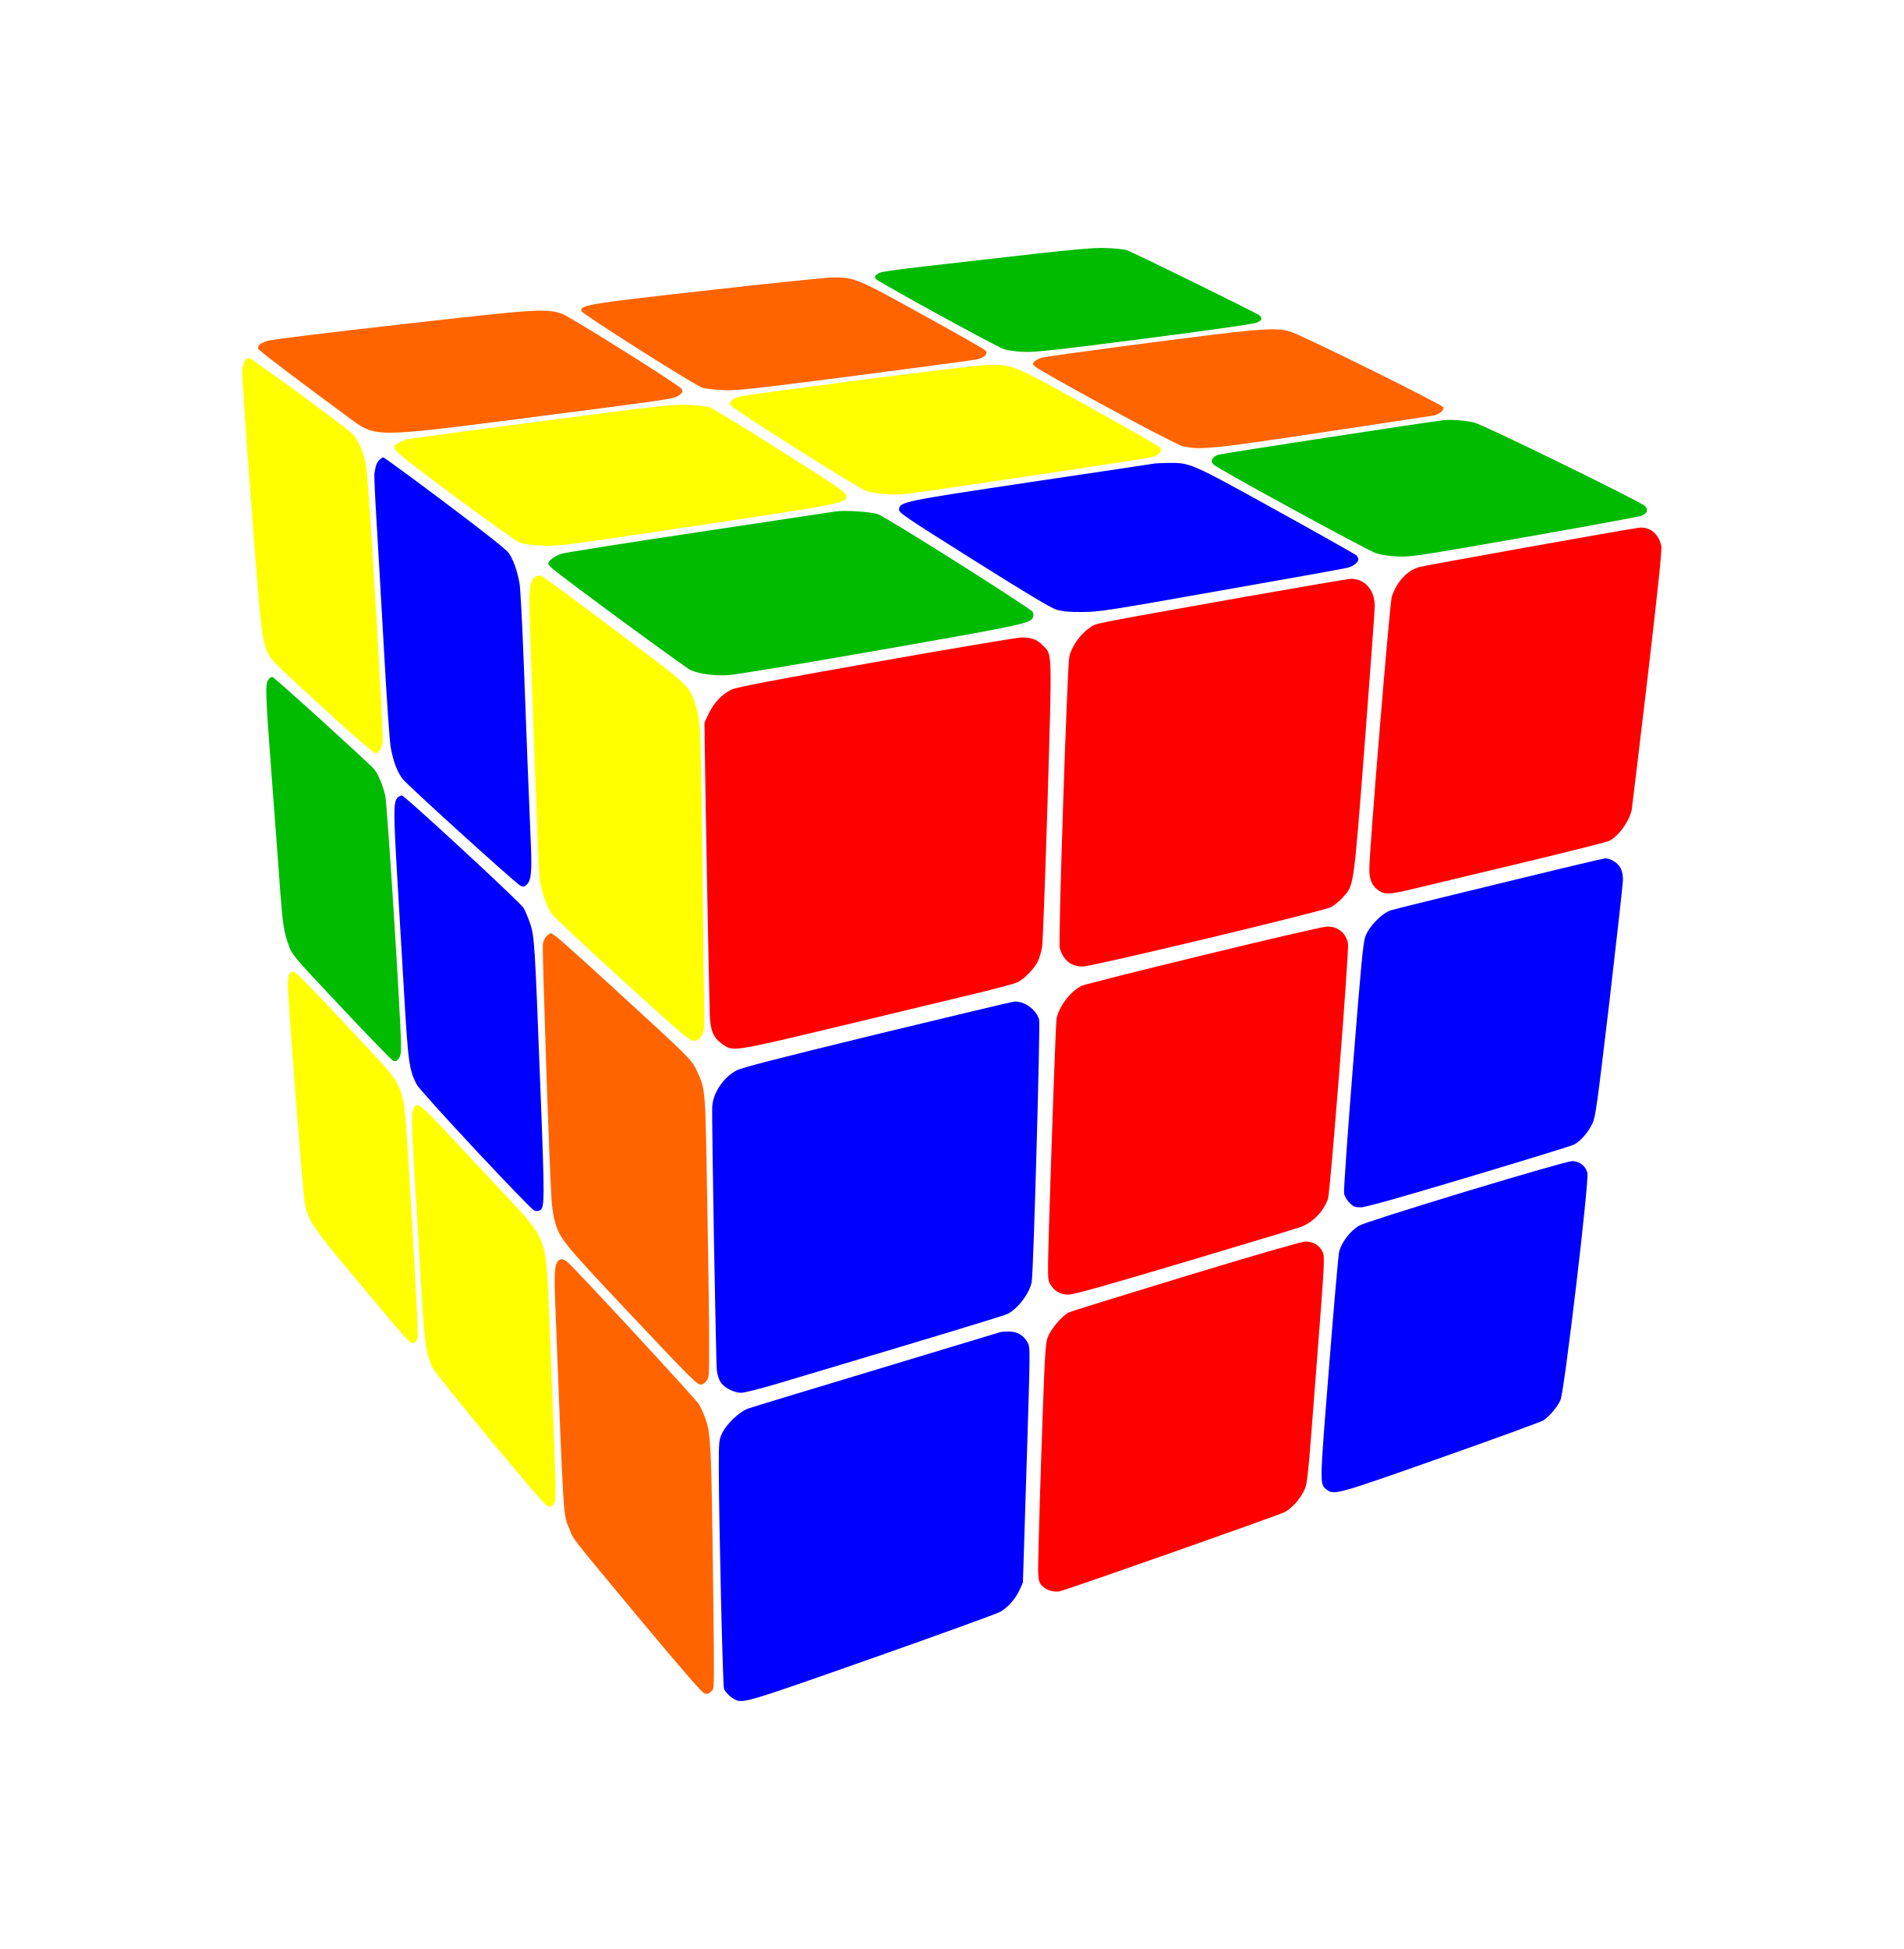
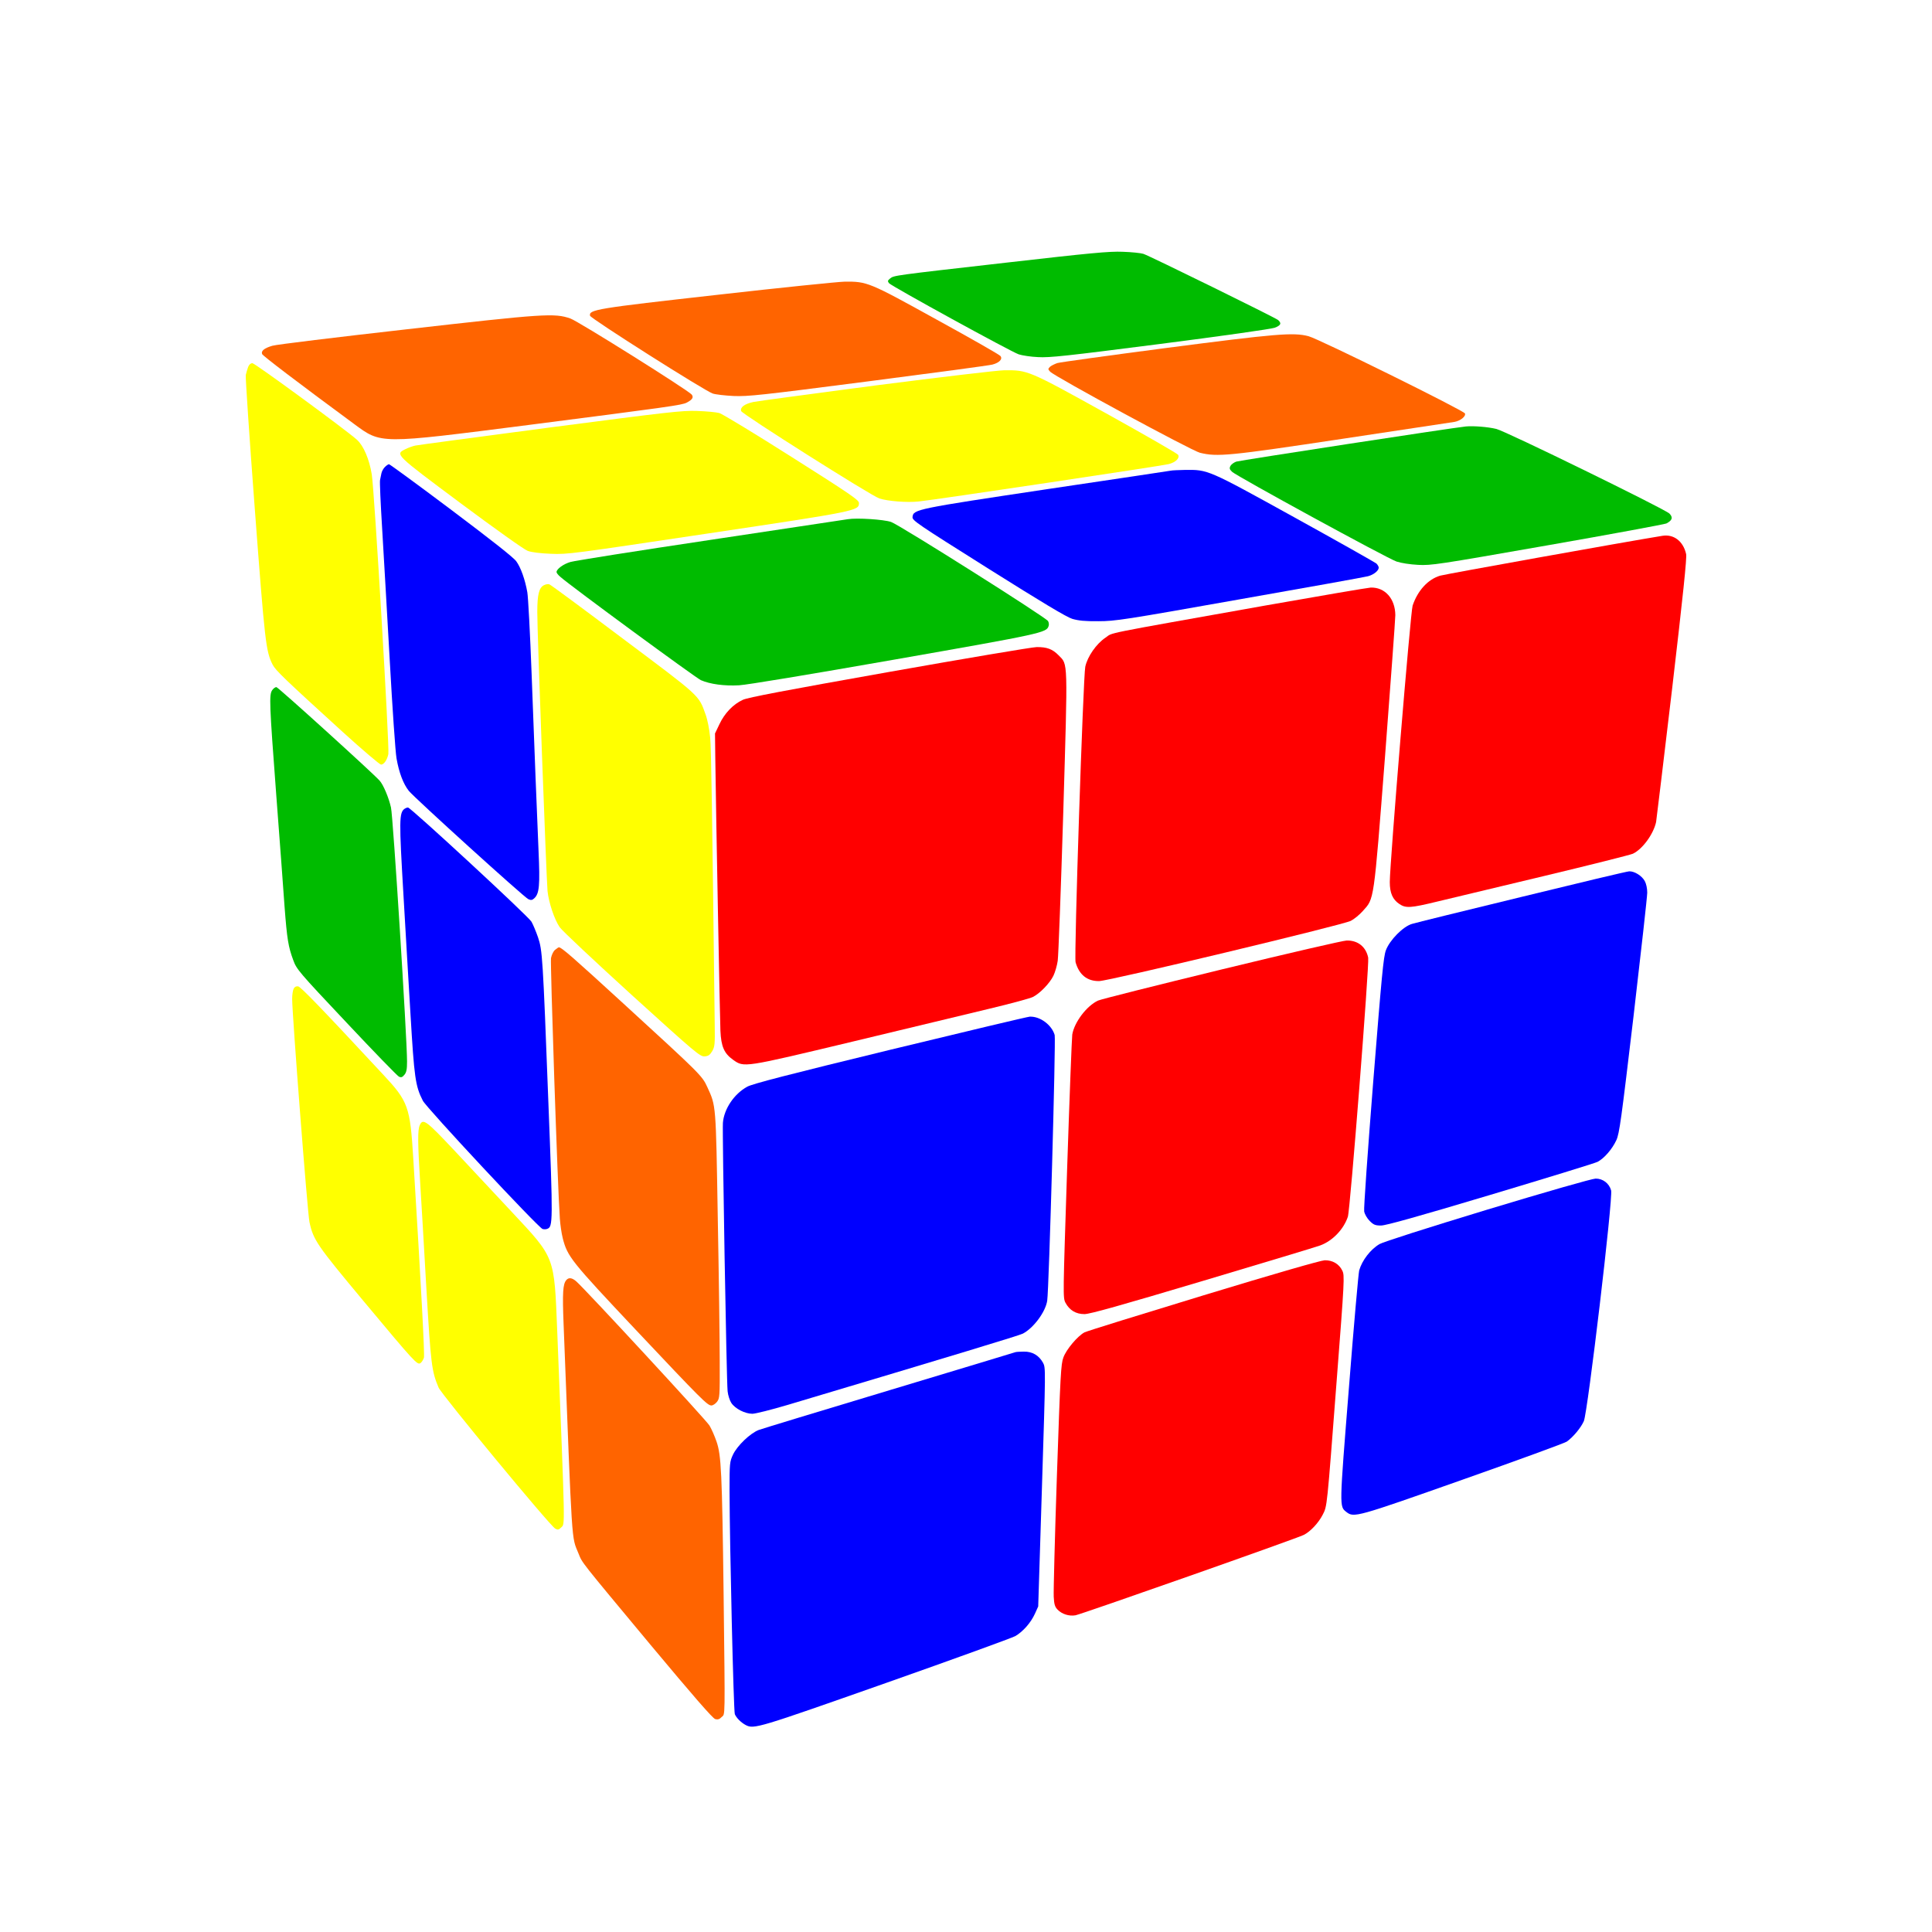
- <svg xmlns="http://www.w3.org/2000/svg" version="1.0" width="1250pt" height="1280pt" viewBox="0 0 1250 1280" preserveAspectRatio="xMidYMid" id="svg27">
+ <svg xmlns="http://www.w3.org/2000/svg" version="1.0" width="1250pt" height="1250pt" viewBox="0 0 1250 1250" preserveAspectRatio="xMidYMid" id="svg27">
  <defs id="defs27" />
  <g id="g27" transform="matrix(1.062338,0,0,1.062338,-54.55966,-53.8657)">
    <path d="m 663.853,210.703 c -69.041,7.84 -68.029,7.756 -70.39,9.61 -1.517,1.18 -1.602,1.686 -0.674,2.866 1.433,1.77 74.099,41.644 78.988,43.33 2.107,0.674 7.418,1.517 11.802,1.686 6.997,0.421 17.028,-0.674 74.268,-8.008 37.513,-4.805 67.692,-9.104 69.8,-9.863 3.793,-1.433 4.384,-2.698 2.107,-4.721 -1.855,-1.517 -77.808,-38.862 -82.023,-40.295 -1.602,-0.506 -7.334,-1.096 -12.645,-1.264 -8.093,-0.337 -19.642,0.759 -71.233,6.66 z" id="path1" style="fill:#00bb00;fill-opacity:1;stroke:none;stroke-width:0.084" />
    <path d="m 488.258,230.261 c -73.762,8.261 -78.314,9.02 -77.555,12.729 0.337,1.686 69.884,45.774 74.689,47.376 1.686,0.59 7.503,1.264 12.813,1.517 8.851,0.337 16.017,-0.421 82.023,-8.936 39.789,-5.142 73.762,-9.694 75.532,-10.2 4.215,-1.096 6.407,-3.372 4.889,-5.227 -0.506,-0.759 -17.956,-10.706 -38.693,-22.086 -41.475,-22.929 -42.487,-23.351 -56.312,-23.182 -3.962,0.084 -38.778,3.625 -77.387,8.008 z" id="path2" style="fill:#ff6400;fill-opacity:1;stroke:none;stroke-width:0.084" />
    <path d="m 299.09,251.251 c -42.487,4.805 -79.325,9.273 -81.854,10.032 -4.889,1.433 -6.997,3.119 -6.238,5.058 0.421,1.096 21.243,16.944 55.89,42.487 16.86,12.392 14.837,12.392 106.554,0.674 85.732,-11.043 93.235,-12.055 96.101,-13.572 3.456,-1.77 4.384,-3.203 3.119,-4.889 -1.939,-2.529 -69.21,-44.763 -73.93,-46.365 -9.694,-3.372 -15.933,-2.95 -99.642,6.575 z" id="path3" style="fill:#ff6400;fill-opacity:1;stroke:none;stroke-width:0.084" />
    <path d="m 761.64,262.632 c -34.731,4.552 -64.657,8.683 -66.343,9.189 -1.686,0.59 -3.709,1.602 -4.468,2.276 -1.264,1.264 -1.264,1.517 0.084,2.95 2.613,2.95 86.154,48.135 91.212,49.399 10.622,2.613 17.619,1.939 86.997,-8.514 35.911,-5.395 66.596,-10.032 68.114,-10.284 3.625,-0.674 6.997,-3.372 6.322,-5.142 -0.674,-1.77 -89.02,-45.437 -95.258,-47.039 -9.273,-2.445 -19.726,-1.517 -86.659,7.165 z" id="path4" style="fill:#ff6400;fill-opacity:1;stroke:none;stroke-width:0.084" />
    <path d="m 202.484,274.181 c -0.506,1.349 -1.096,3.541 -1.433,4.889 -0.253,1.433 2.192,38.103 5.479,81.517 6.154,81.602 6.744,86.744 10.875,94.921 1.77,3.456 6.997,8.514 42.655,40.969 12.055,10.959 22.592,19.895 23.351,19.895 1.77,0 3.709,-2.782 4.468,-6.407 0.759,-3.793 -8.514,-161.011 -10.116,-170.453 -1.517,-9.189 -4.974,-17.281 -8.936,-20.906 -6.491,-5.901 -62.213,-46.702 -63.73,-46.702 -1.096,0 -2.023,0.843 -2.613,2.276 z" id="path5" style="fill:#ffff00;fill-opacity:1;stroke:none;stroke-width:0.084" />
    <path d="m 585.033,285.392 c -38.693,5.058 -72.329,9.61 -74.773,10.116 -5.479,1.18 -8.261,3.288 -7.503,5.564 0.59,1.855 78.904,51.422 84.131,53.193 5.058,1.686 16.776,2.613 24.025,1.855 9.526,-0.927 148.451,-21.749 152.244,-22.761 4.215,-1.096 6.828,-3.625 5.732,-5.648 -0.421,-0.759 -20.232,-12.139 -43.92,-25.29 -47.629,-26.386 -47.629,-26.301 -61.96,-26.217 -4.299,0.084 -37.85,4.046 -77.977,9.189 z" id="path6" style="fill:#ffff00;fill-opacity:1;stroke:none;stroke-width:0.084" />
    <path d="m 386.509,311.019 c -43.583,5.732 -80.59,10.706 -82.192,11.043 -1.602,0.337 -4.384,1.349 -6.07,2.192 -6.322,3.203 -6.575,2.95 33.804,33.045 20.738,15.427 38.693,28.24 40.716,28.915 2.276,0.843 7.587,1.517 14.162,1.77 10.284,0.421 12.898,0 95.174,-12.308 91.296,-13.656 92.392,-13.909 92.392,-18.63 0,-1.77 -4.974,-5.227 -40.801,-27.903 -22.424,-14.247 -42.318,-26.301 -44.257,-26.891 -1.855,-0.506 -8.008,-1.096 -13.572,-1.264 -9.189,-0.337 -17.534,0.674 -89.357,10.032 z" id="path7" style="fill:#ffff00;fill-opacity:1;stroke:none;stroke-width:0.084" />
    <path d="m 944.147,310.429 c -8.43,0.843 -137.576,20.653 -139.852,21.412 -1.433,0.506 -3.035,1.686 -3.541,2.613 -0.759,1.433 -0.59,2.107 1.012,3.625 2.866,2.698 94.584,52.771 100.147,54.626 2.782,0.927 8.177,1.77 13.151,2.023 8.008,0.421 11.886,-0.169 78.735,-11.886 38.609,-6.744 71.233,-12.813 72.413,-13.319 3.625,-1.855 4.215,-3.709 1.855,-6.07 -3.035,-2.866 -99.726,-50.158 -105.374,-51.507 -5.142,-1.264 -13.994,-1.939 -18.546,-1.517 z" id="path8" style="fill:#00bb00;fill-opacity:1;stroke:none;stroke-width:0.084" />
    <path d="m 285.771,335.129 c -0.927,0.927 -1.855,2.613 -2.107,3.793 -0.253,1.18 -0.59,3.035 -0.843,4.131 -0.253,1.096 0.337,14.331 1.264,29.336 0.927,14.921 2.95,51.085 4.636,80.337 1.602,29.168 3.456,56.143 4.131,59.852 1.517,8.683 4.131,15.595 7.503,19.81 3.456,4.299 70.137,64.742 72.75,65.922 1.602,0.759 2.36,0.674 3.625,-0.506 3.119,-2.866 3.541,-7.756 2.613,-28.999 -1.18,-27.819 -2.276,-55.637 -4.215,-107.65 -0.927,-24.615 -2.107,-46.955 -2.613,-49.736 -1.349,-7.671 -3.962,-15.09 -6.744,-18.883 -1.602,-2.276 -15.427,-13.151 -39.536,-31.275 -20.4,-15.342 -37.513,-27.819 -37.935,-27.819 -0.506,0 -1.602,0.759 -2.529,1.686 z" id="path9" style="fill:#0000ff;fill-opacity:1;stroke:none;stroke-width:0.084" />
    <path d="m 764.59,337.321 c -0.674,0.169 -34.647,5.227 -75.448,11.296 -79.831,11.97 -81.517,12.308 -82.023,16.944 -0.253,2.107 2.613,4.046 46.027,31.359 32.961,20.738 47.713,29.589 51.254,30.685 3.793,1.096 7.587,1.517 15.933,1.433 10.284,0 15.68,-0.843 85.985,-13.319 41.307,-7.25 76.459,-13.572 78.23,-14.078 3.456,-0.927 6.491,-3.372 6.491,-5.227 0,-0.674 -0.674,-1.77 -1.433,-2.529 -0.843,-0.674 -23.182,-13.319 -49.736,-27.987 -53.108,-29.336 -52.687,-29.167 -66.849,-28.999 -3.962,0.084 -7.756,0.253 -8.43,0.421 z" id="path10" style="fill:#0000ff;fill-opacity:1;stroke:none;stroke-width:0.084" />
    <path d="m 567.752,366.91 c -1.349,0.169 -38.946,5.817 -83.456,12.561 -44.51,6.66 -82.95,12.729 -85.479,13.488 -4.215,1.18 -8.514,4.299 -8.514,6.154 0,0.506 1.012,1.855 2.36,2.95 6.238,5.564 82.529,61.538 85.564,62.887 5.564,2.445 14.331,3.625 23.267,3.119 4.805,-0.253 43.33,-6.66 94.752,-15.68 89.863,-15.764 92.476,-16.354 93.741,-20.4 0.337,-0.843 0.169,-2.192 -0.337,-3.035 -1.18,-2.192 -90.453,-58.588 -95.595,-60.358 -4.384,-1.517 -20.822,-2.613 -26.301,-1.686 z" id="path11" style="fill:#00bb00;fill-opacity:1;stroke:none;stroke-width:0.084" />
    <path d="m 1063.852,377.026 c -22.424,3.625 -132.265,23.351 -135.384,24.278 -7.418,2.192 -13.656,9.02 -16.776,18.209 -1.264,3.709 -13.909,156.965 -13.909,168.43 0,6.66 1.77,10.622 5.817,13.319 3.962,2.698 6.913,2.445 22.929,-1.433 7.587,-1.77 36.923,-8.851 65.163,-15.595 28.24,-6.744 52.603,-12.898 54.12,-13.572 5.901,-2.782 12.56,-11.97 14.162,-19.305 0.253,-1.433 4.636,-38.019 9.779,-81.349 6.66,-56.902 9.02,-79.663 8.514,-81.854 -1.77,-7.84 -7.503,-12.223 -14.415,-11.127 z" id="path12" style="fill:#ff0000;fill-opacity:1;stroke:none;stroke-width:0.084" />
    <path d="m 382.631,407.12 c -2.95,1.433 -4.046,5.648 -4.046,16.27 -0.084,11.212 5.564,162.866 6.238,170.031 0.759,7.081 4.215,17.366 7.418,22.002 1.433,2.107 21.328,20.738 44.004,41.391 39.115,35.49 41.475,37.429 44.257,37.26 2.276,-0.169 3.203,-0.843 4.636,-3.203 1.517,-2.698 1.686,-4.215 1.517,-15.595 -1.602,-132.603 -2.107,-168.345 -2.782,-175.426 -0.506,-5.058 -1.602,-10.79 -2.782,-13.994 -4.299,-11.97 -2.782,-10.537 -50.158,-46.027 -23.941,-18.04 -44.173,-32.961 -44.931,-33.214 -0.759,-0.337 -2.276,-0.084 -3.372,0.506 z" id="path13" style="fill:#ffff00;fill-opacity:1;stroke:none;stroke-width:0.084" />
    <path d="m 822.335,419.428 c -102.676,18.293 -92.645,16.27 -97.703,19.642 -5.564,3.709 -10.959,11.465 -12.308,17.703 -1.264,5.985 -6.913,176.607 -5.901,179.979 2.192,7.671 7.081,11.549 14.331,11.465 6.154,-0.084 148.282,-34.141 153.256,-36.67 2.023,-1.012 5.311,-3.709 7.334,-5.985 6.997,-7.84 6.575,-4.384 13.572,-94.584 3.372,-44.51 6.238,-83.035 6.238,-85.648 -0.084,-10.032 -6.322,-17.028 -15.005,-16.776 -1.686,0.084 -30.432,4.974 -63.814,10.875 z" id="path14" style="fill:#ff0000;fill-opacity:1;stroke:none;stroke-width:0.084" />
    <path d="m 592.62,459.976 c -63.14,11.212 -85.817,15.511 -88.851,16.944 -5.901,2.698 -11.127,8.177 -14.247,14.837 l -2.698,5.648 0.169,14.752 c 0.421,33.72 2.782,158.651 3.119,166.238 0.421,9.694 2.276,13.909 7.756,17.787 6.744,4.721 5.901,4.889 72.834,-11.127 33.13,-8.008 70.727,-16.944 83.456,-20.063 12.729,-3.035 24.531,-6.238 26.217,-7.081 4.299,-2.107 10.369,-8.43 12.561,-12.982 1.012,-2.107 2.192,-6.154 2.613,-9.104 0.421,-2.866 1.939,-43.498 3.372,-90.284 2.782,-94.584 2.95,-89.779 -2.866,-95.764 -3.709,-3.793 -7.165,-5.058 -13.404,-4.974 -2.95,0.084 -43.414,6.913 -90.031,15.174 z" id="path15" style="fill:#ff0000;fill-opacity:1;stroke:none;stroke-width:0.084" />
    <path d="m 217.152,471.019 c -1.939,2.782 -1.77,7.756 2.445,63.73 2.107,27.65 4.384,58.251 5.058,68.029 1.517,19.895 2.276,24.531 5.311,32.708 2.023,5.564 3.288,7.081 32.371,37.935 16.607,17.703 31.022,32.539 32.034,33.045 1.349,0.59 2.023,0.337 3.288,-1.18 1.264,-1.517 1.602,-3.372 1.602,-8.093 0,-14.162 -8.514,-149.378 -9.779,-154.689 -1.349,-5.985 -4.636,-13.825 -6.913,-16.354 -4.131,-4.636 -61.876,-56.986 -62.887,-56.986 -0.674,0 -1.855,0.843 -2.529,1.855 z" id="path16" style="fill:#00bb00;fill-opacity:1;stroke:none;stroke-width:0.084" />
    <path d="m 297.91,543.179 c -3.541,2.36 -3.541,6.66 -0.759,53.867 1.096,19.389 3.035,51.591 4.215,71.486 2.276,38.44 2.95,43.583 7.503,52.518 2.192,4.384 70.305,77.302 72.919,78.145 0.843,0.253 2.192,0.253 2.866,-0.084 3.456,-1.264 3.541,-3.878 0.674,-77.218 -3.372,-88.851 -3.625,-92.392 -6.322,-100.4 -1.18,-3.372 -2.95,-7.671 -3.962,-9.441 -2.023,-3.456 -73.593,-69.547 -75.195,-69.547 -0.59,0 -1.433,0.337 -1.939,0.674 z" id="path17" style="fill:#0000ff;fill-opacity:1;stroke:none;stroke-width:0.084" />
    <path d="m 978.288,596.878 c -34.731,8.43 -64.91,15.848 -67.018,16.523 -5.395,1.602 -13.488,9.779 -15.848,16.017 -1.517,4.046 -2.529,15.258 -7.756,80.421 -3.288,41.644 -5.817,77.049 -5.479,78.651 0.337,1.77 1.77,4.215 3.372,5.817 2.36,2.36 3.372,2.782 6.913,2.782 2.866,0 22.255,-5.395 66.428,-18.63 34.31,-10.284 63.73,-19.305 65.416,-20.147 4.046,-2.107 8.936,-7.756 11.465,-13.235 1.855,-4.046 2.95,-12.139 10.453,-75.448 4.552,-39.031 8.346,-72.919 8.346,-75.279 0,-2.529 -0.59,-5.395 -1.517,-7.081 -1.77,-3.203 -6.238,-5.985 -9.441,-5.901 -1.18,0 -30.516,6.997 -65.332,15.511 z" id="path18" style="fill:#0000ff;fill-opacity:1;stroke:none;stroke-width:0.084" />
    <path d="m 795.359,641.135 c -39.873,9.694 -73.762,18.209 -75.279,18.967 -6.913,3.203 -14.415,13.151 -15.68,20.653 -0.253,1.602 -1.686,38.356 -3.119,81.602 -2.529,77.892 -2.613,78.651 -1.012,81.77 2.445,4.552 6.322,6.913 11.549,6.913 3.288,0 21.918,-5.227 72.16,-20.232 37.345,-11.127 69.462,-20.822 71.401,-21.581 7.418,-2.698 14.247,-9.694 16.86,-17.45 1.433,-4.046 13.151,-154.099 12.392,-157.808 -1.349,-6.66 -6.322,-10.622 -13.151,-10.453 -1.939,0 -36.249,7.924 -76.122,17.619 z" id="path19" style="fill:#ff0000;fill-opacity:1;stroke:none;stroke-width:0.084" />
    <path d="m 389.459,629.164 c -1.096,0.843 -2.107,3.035 -2.529,5.058 -0.506,3.119 4.046,140.274 5.395,158.735 0.253,3.541 1.012,8.936 1.77,11.886 2.866,11.212 5.058,13.909 44.426,55.722 40.126,42.571 43.667,46.112 46.112,46.112 0.927,0 2.445,-1.012 3.372,-2.192 1.686,-2.192 1.77,-3.203 1.686,-24.7 0,-12.308 -0.506,-51.422 -1.18,-86.912 -1.18,-70.474 -1.012,-68.367 -6.407,-80.168 -3.119,-6.828 -4.046,-7.756 -50.917,-50.664 -31.191,-28.577 -37.85,-34.394 -39.452,-34.394 -0.253,0 -1.264,0.674 -2.276,1.517 z" id="path20" style="fill:#ff6400;fill-opacity:1;stroke:none;stroke-width:0.084" />
    <path d="m 230.218,652.852 c -0.506,0.927 -0.927,3.709 -0.927,6.154 0,9.694 9.357,130.411 10.537,135.974 2.36,10.959 4.552,14.078 32.877,48.05 31.359,37.597 32.792,39.115 34.731,37.85 0.759,-0.506 1.686,-2.023 2.107,-3.288 0.506,-2.107 -1.602,-41.812 -6.491,-121.391 -1.939,-31.528 -3.035,-34.647 -18.293,-51.001 -37.766,-40.632 -50.242,-53.53 -51.844,-53.783 -1.18,-0.169 -2.192,0.337 -2.698,1.433 z" id="path21" style="fill:#ffff00;fill-opacity:1;stroke:none;stroke-width:0.084" />
    <path d="m 593.632,690.028 c -62.381,15.174 -83.962,20.738 -87.165,22.508 -7.924,4.299 -14.162,13.488 -14.837,22.002 -0.421,5.395 2.192,157.134 2.866,163.456 0.253,2.445 1.264,5.648 2.276,7.165 2.36,3.541 8.346,6.575 12.813,6.575 1.855,0 11.549,-2.445 21.496,-5.395 103.941,-31.022 140.611,-42.15 143.224,-43.414 6.491,-3.372 13.825,-13.235 14.837,-20.063 1.096,-7.334 5.311,-158.82 4.552,-161.77 -1.77,-6.154 -8.851,-11.465 -15.174,-11.212 -1.096,0 -39.283,9.104 -84.889,20.147 z" id="path22" style="fill:#0000ff;fill-opacity:1;stroke:none;stroke-width:0.084" />
    <path d="m 307.015,735.971 c -1.349,2.866 -1.264,10.706 0.253,35.237 0.674,11.212 2.445,40.295 3.793,64.657 2.698,45.943 3.203,49.989 7.418,59.937 1.939,4.384 67.945,84.299 71.064,85.901 1.517,0.843 2.107,0.759 3.625,-0.759 2.36,-2.445 2.445,3.709 -2.445,-119.705 -1.855,-45.859 -1.18,-44.088 -27.65,-72.413 -10.284,-11.043 -26.048,-27.903 -35.068,-37.513 -17.197,-18.293 -19.052,-19.642 -20.99,-15.342 z" id="path23" style="fill:#ffff00;fill-opacity:1;stroke:none;stroke-width:0.084" />
    <path d="m 957.467,787.309 c -37.429,11.38 -63.562,19.726 -65.922,21.075 -5.479,3.203 -10.622,9.863 -12.392,16.017 -0.421,1.433 -3.288,33.467 -6.238,71.233 -5.901,73.846 -5.901,72.497 -1.517,75.954 4.552,3.541 6.07,3.119 70.98,-19.81 33.467,-11.802 61.876,-22.171 63.224,-23.098 3.878,-2.782 8.598,-8.43 10.369,-12.476 2.36,-5.395 17.871,-136.059 16.607,-140.527 -1.18,-4.299 -5.142,-7.25 -9.441,-7.165 -2.023,0 -30.01,8.008 -65.669,18.799 z" id="path24" style="fill:#0000ff;fill-opacity:1;stroke:none;stroke-width:0.084" />
    <path d="m 784.401,839.575 c -38.44,11.718 -71.148,21.833 -72.582,22.592 -4.215,2.276 -11.043,10.369 -12.813,15.258 -1.517,3.962 -1.855,10.369 -3.962,72.16 -1.264,37.345 -2.107,70.39 -1.939,73.509 0.253,4.636 0.674,6.154 2.276,7.84 2.613,2.782 6.997,4.215 10.959,3.541 3.541,-0.59 135.047,-46.87 139.094,-48.978 4.046,-2.023 9.02,-7.418 11.465,-12.223 2.782,-5.395 2.529,-3.372 8.514,-81.433 4.805,-62.044 4.889,-64.32 3.456,-67.271 -1.939,-4.046 -5.901,-6.407 -10.706,-6.322 -2.36,0.084 -30.263,8.093 -73.762,21.328 z" id="path25" style="fill:#ff0000;fill-opacity:1;stroke:none;stroke-width:0.084" />
    <path d="m 396.203,830.386 c -2.023,2.445 -2.36,7.503 -1.602,26.723 5.395,138.841 4.721,128.893 9.104,139.768 2.445,5.985 0.337,3.288 43.751,55.469 26.048,31.191 38.019,45.016 39.536,45.353 1.517,0.421 2.613,0.084 3.878,-1.264 2.192,-2.192 2.107,3.709 1.18,-75.532 -0.927,-73.509 -1.433,-83.962 -4.299,-92.223 -1.18,-3.456 -3.119,-7.84 -4.299,-9.779 -1.939,-3.288 -76.122,-83.54 -81.18,-87.84 -2.613,-2.276 -4.636,-2.445 -6.07,-0.674 z" id="path26" style="fill:#ff6400;fill-opacity:1;stroke:none;stroke-width:0.084" />
    <path d="m 669.754,874.222 c -0.421,0.169 -34.984,10.622 -76.712,23.182 -41.728,12.561 -77.555,23.435 -79.578,24.194 -5.227,2.023 -13.066,9.526 -15.68,15.005 -2.023,4.384 -2.107,5.058 -2.107,22.086 0.084,33.214 2.445,133.951 3.203,135.974 0.927,2.276 3.793,5.142 6.66,6.66 5.058,2.613 7.334,1.855 85.395,-25.627 41.391,-14.584 76.881,-27.482 78.82,-28.577 4.721,-2.782 9.441,-8.177 11.886,-13.572 l 2.023,-4.468 2.276,-72.666 c 2.276,-72.329 2.276,-72.666 0.674,-75.701 -2.529,-4.552 -6.491,-6.913 -11.718,-6.828 -2.36,0 -4.636,0.169 -5.142,0.337 z" id="path27" style="fill:#0000ff;fill-opacity:1;stroke:none;stroke-width:0.084" />
  </g>
</svg>
